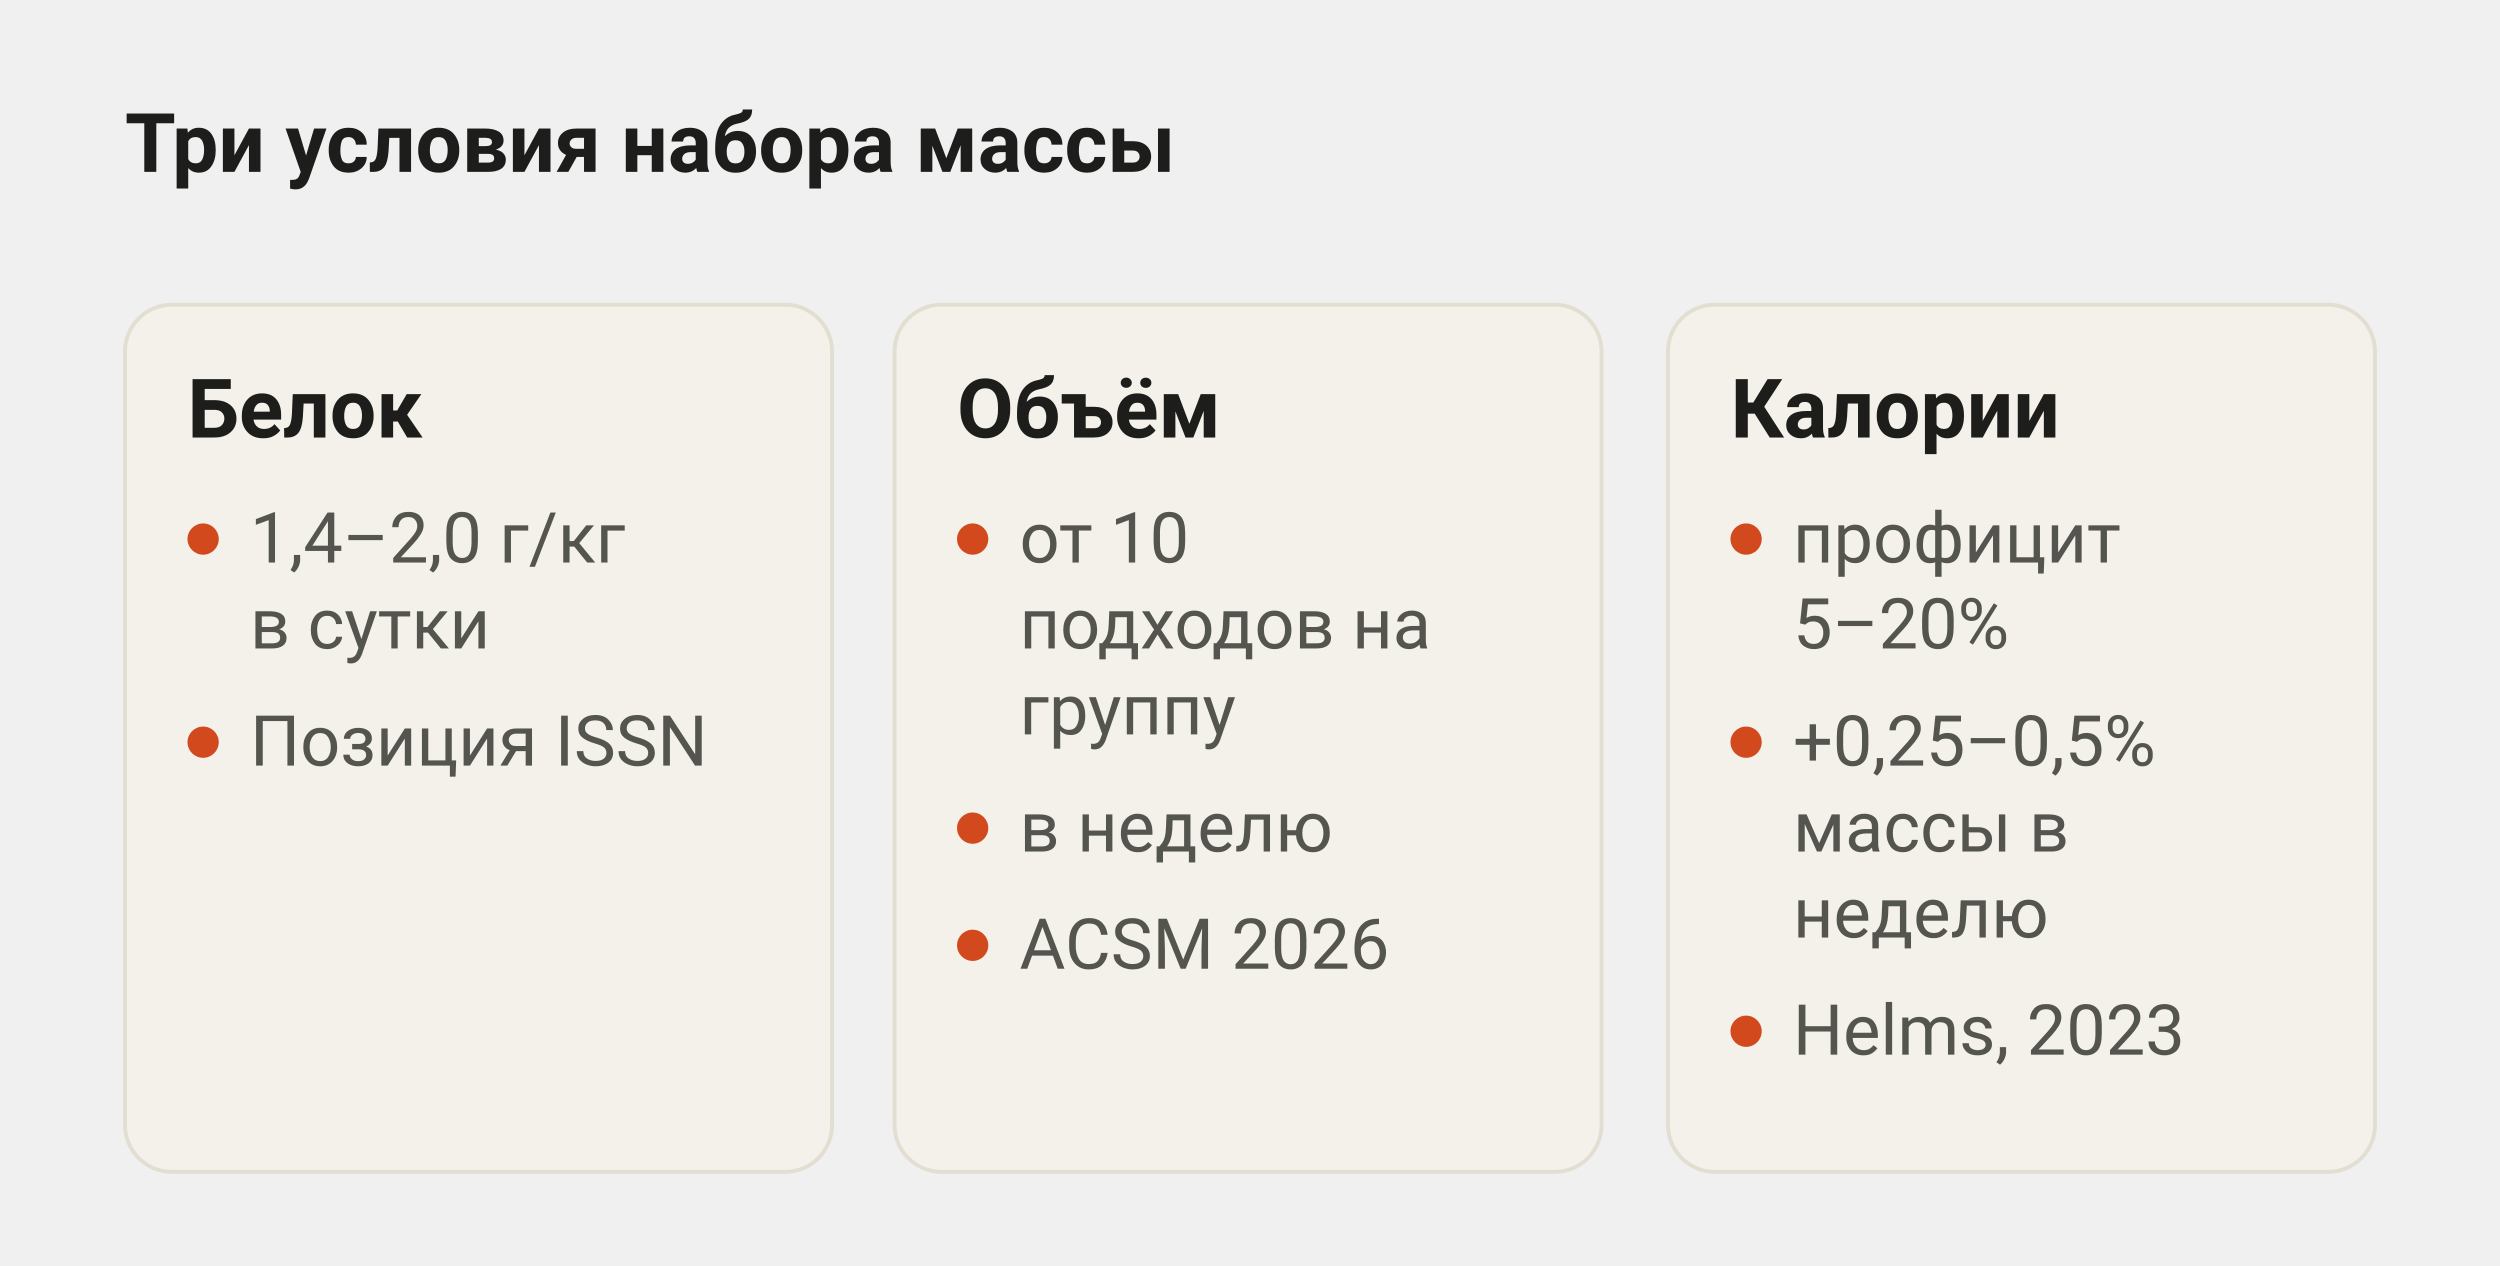
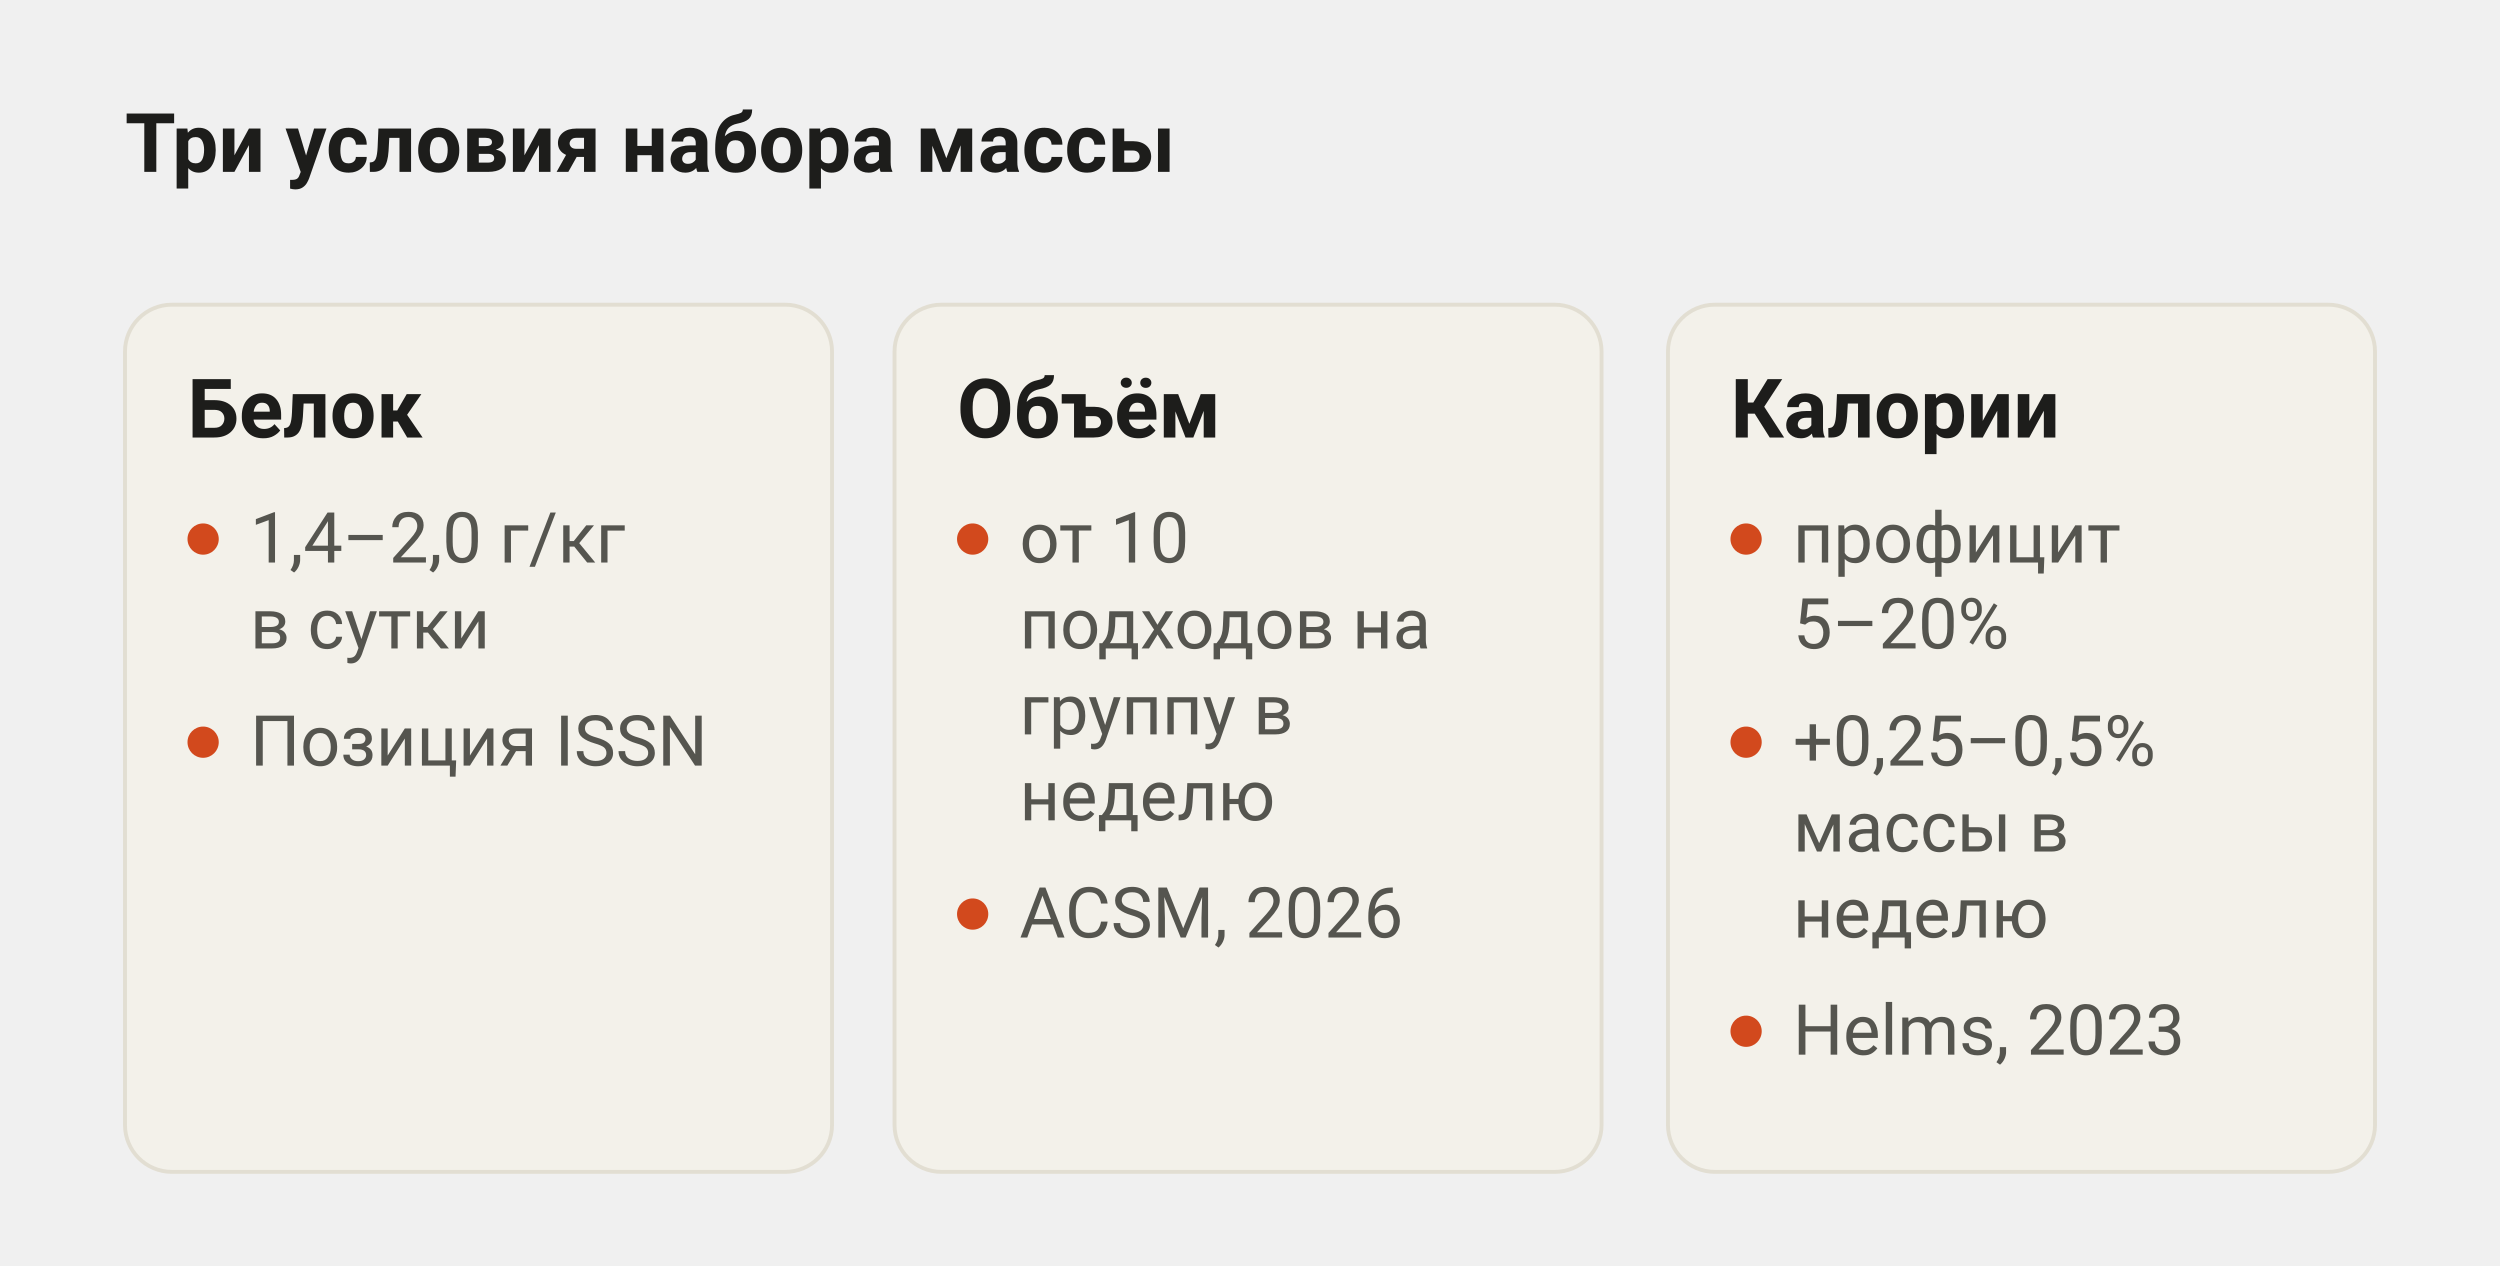
- <svg xmlns="http://www.w3.org/2000/svg" viewBox="0 0 640 324" role="img" aria-label="Если провалено одно условие, два других его не вытянут.">
+ <svg xmlns="http://www.w3.org/2000/svg" viewBox="0 0 640 324" role="img" aria-label="Три условия набора массы">
  <style>
.bone{fill:#efe9dc;stroke:#7d776b;stroke-width:2;stroke-linejoin:round}
.joint{fill:#efe9dc;stroke:#7d776b;stroke-width:2}
.vert{fill:#e2dccd;stroke:#7d776b;stroke-width:1.2}
.m{fill:#c7867a;fill-opacity:.42;stroke:#a9665a;stroke-opacity:.55;stroke-width:1}
.on{fill:#d2491d;fill-opacity:.82;stroke:#9c3412;stroke-opacity:.9}
.plate{fill:#3a3a37;fill-opacity:.1;stroke:#3a3a37;stroke-width:3}
.bar{fill:#3a3a37}
.ghost{opacity:.18}
.ground{stroke:#b9b5aa;stroke-width:3}
.guide{stroke:#3d7fb8;stroke-width:2.5;stroke-dasharray:8 7;fill:none}
.arrow{stroke:#d2491d;stroke-width:5;fill:none;stroke-linecap:round;marker-end:url(#ah)}
.ahead{fill:#d2491d}
.lead{stroke:#6b6b66;stroke-width:1.5;fill:none}
.t{font:600 21px system-ui,-apple-system,"Segoe UI",Roboto,sans-serif;fill:#1d1d1b}
.s{font:400 18px system-ui,-apple-system,"Segoe UI",Roboto,sans-serif;fill:#55554f}
.ok{fill:#2e8b57}.bad{fill:#c0392b}
.balloon{fill:#3d7fb8;fill-opacity:.25;stroke:#3d7fb8;stroke-width:2}
@media (prefers-color-scheme:dark){
.bone,.joint{fill:#d9d3c4;stroke:#3b3934}.vert{fill:#c9c2b2;stroke:#3b3934}
.plate{fill:#ecebe6;fill-opacity:.12;stroke:#bdbbb3}.bar{fill:#bdbbb3}
.t{fill:#ecebe6}.s{fill:#a9a8a1}.lead{stroke:#9a9993}.ground{stroke:#55534d}
.arrow{stroke:#f0703f}.ahead{fill:#f0703f}.on{fill:#f0703f}
}
</style>
  <defs>
    <marker id="ah" viewBox="0 0 10 10" refX="6" refY="5" markerWidth="4" markerHeight="4" orient="auto">
      <path class="ahead" d="M0 0L10 5L0 10z" />
    </marker>
  </defs>
  <style>
.small{font-size:15px}
.barfill{fill:#d2491d}.track{stroke:#d9d5ca;stroke-width:3}
.card{fill:#f3f1ea;stroke:#e2ded2}.dot{fill:#d2491d}
.okc{fill:#2e8b57}.badc{fill:#c0392b}.mark{stroke:#fff;stroke-width:3.5;fill:none;stroke-linecap:round}
.num{fill:#d2491d}.numt{font:700 18px system-ui,-apple-system,"Segoe UI",Roboto,sans-serif;fill:#fff}
@media (prefers-color-scheme:dark){.barfill,.dot,.num{fill:#f0703f}.track{stroke:#3a3934}.card{fill:#26262a;stroke:#34343a}}
</style>
  <text class="t" x="32" y="44" text-anchor="start">Три условия набора массы</text>
  <rect class="card" x="32" y="78" width="181" height="222" rx="12" />
  <text style="font-size:21px" class="t" x="48" y="112" text-anchor="start">Белок</text>
  <circle class="dot" cx="52" cy="138" r="4" />
  <text class="s" x="64" y="144" text-anchor="start">1,4–2,0 г/кг</text>
  <text class="s" x="64" y="166" text-anchor="start">в сутки</text>
  <circle class="dot" cx="52" cy="190" r="4" />
  <text class="s" x="64" y="196" text-anchor="start">Позиция ISSN</text>
  <rect class="card" x="229" y="78" width="181" height="222" rx="12" />
  <text style="font-size:21px" class="t" x="245" y="112" text-anchor="start">Объём</text>
  <circle class="dot" cx="249" cy="138" r="4" />
  <text class="s" x="261" y="144" text-anchor="start">от 10</text>
  <text class="s" x="261" y="166" text-anchor="start">подходов на</text>
-   <text class="s" x="261" y="188" text-anchor="start">группу</text>
-   <circle class="dot" cx="249" cy="212" r="4" />
-   <text class="s" x="261" y="218" text-anchor="start">в неделю</text>
-   <circle class="dot" cx="249" cy="242" r="4" />
-   <text class="s" x="261" y="248" text-anchor="start">ACSM 2026</text>
+   <text class="s" x="261" y="188" text-anchor="start">группу в</text>
+   <text class="s" x="261" y="210" text-anchor="start">неделю</text>
+   <circle class="dot" cx="249" cy="234" r="4" />
+   <text class="s" x="261" y="240" text-anchor="start">ACSM, 2026</text>
  <rect class="card" x="427" y="78" width="181" height="222" rx="12" />
  <text style="font-size:21px" class="t" x="443" y="112" text-anchor="start">Калории</text>
  <circle class="dot" cx="447" cy="138" r="4" />
  <text class="s" x="459" y="144" text-anchor="start">профицит</text>
  <text class="s" x="459" y="166" text-anchor="start">5–20%</text>
  <circle class="dot" cx="447" cy="190" r="4" />
  <text class="s" x="459" y="196" text-anchor="start">+0,25–0,5%</text>
  <text class="s" x="459" y="218" text-anchor="start">массы в</text>
  <text class="s" x="459" y="240" text-anchor="start">неделю</text>
  <circle class="dot" cx="447" cy="264" r="4" />
  <text class="s" x="459" y="270" text-anchor="start">Helms, 2023</text>
</svg>
